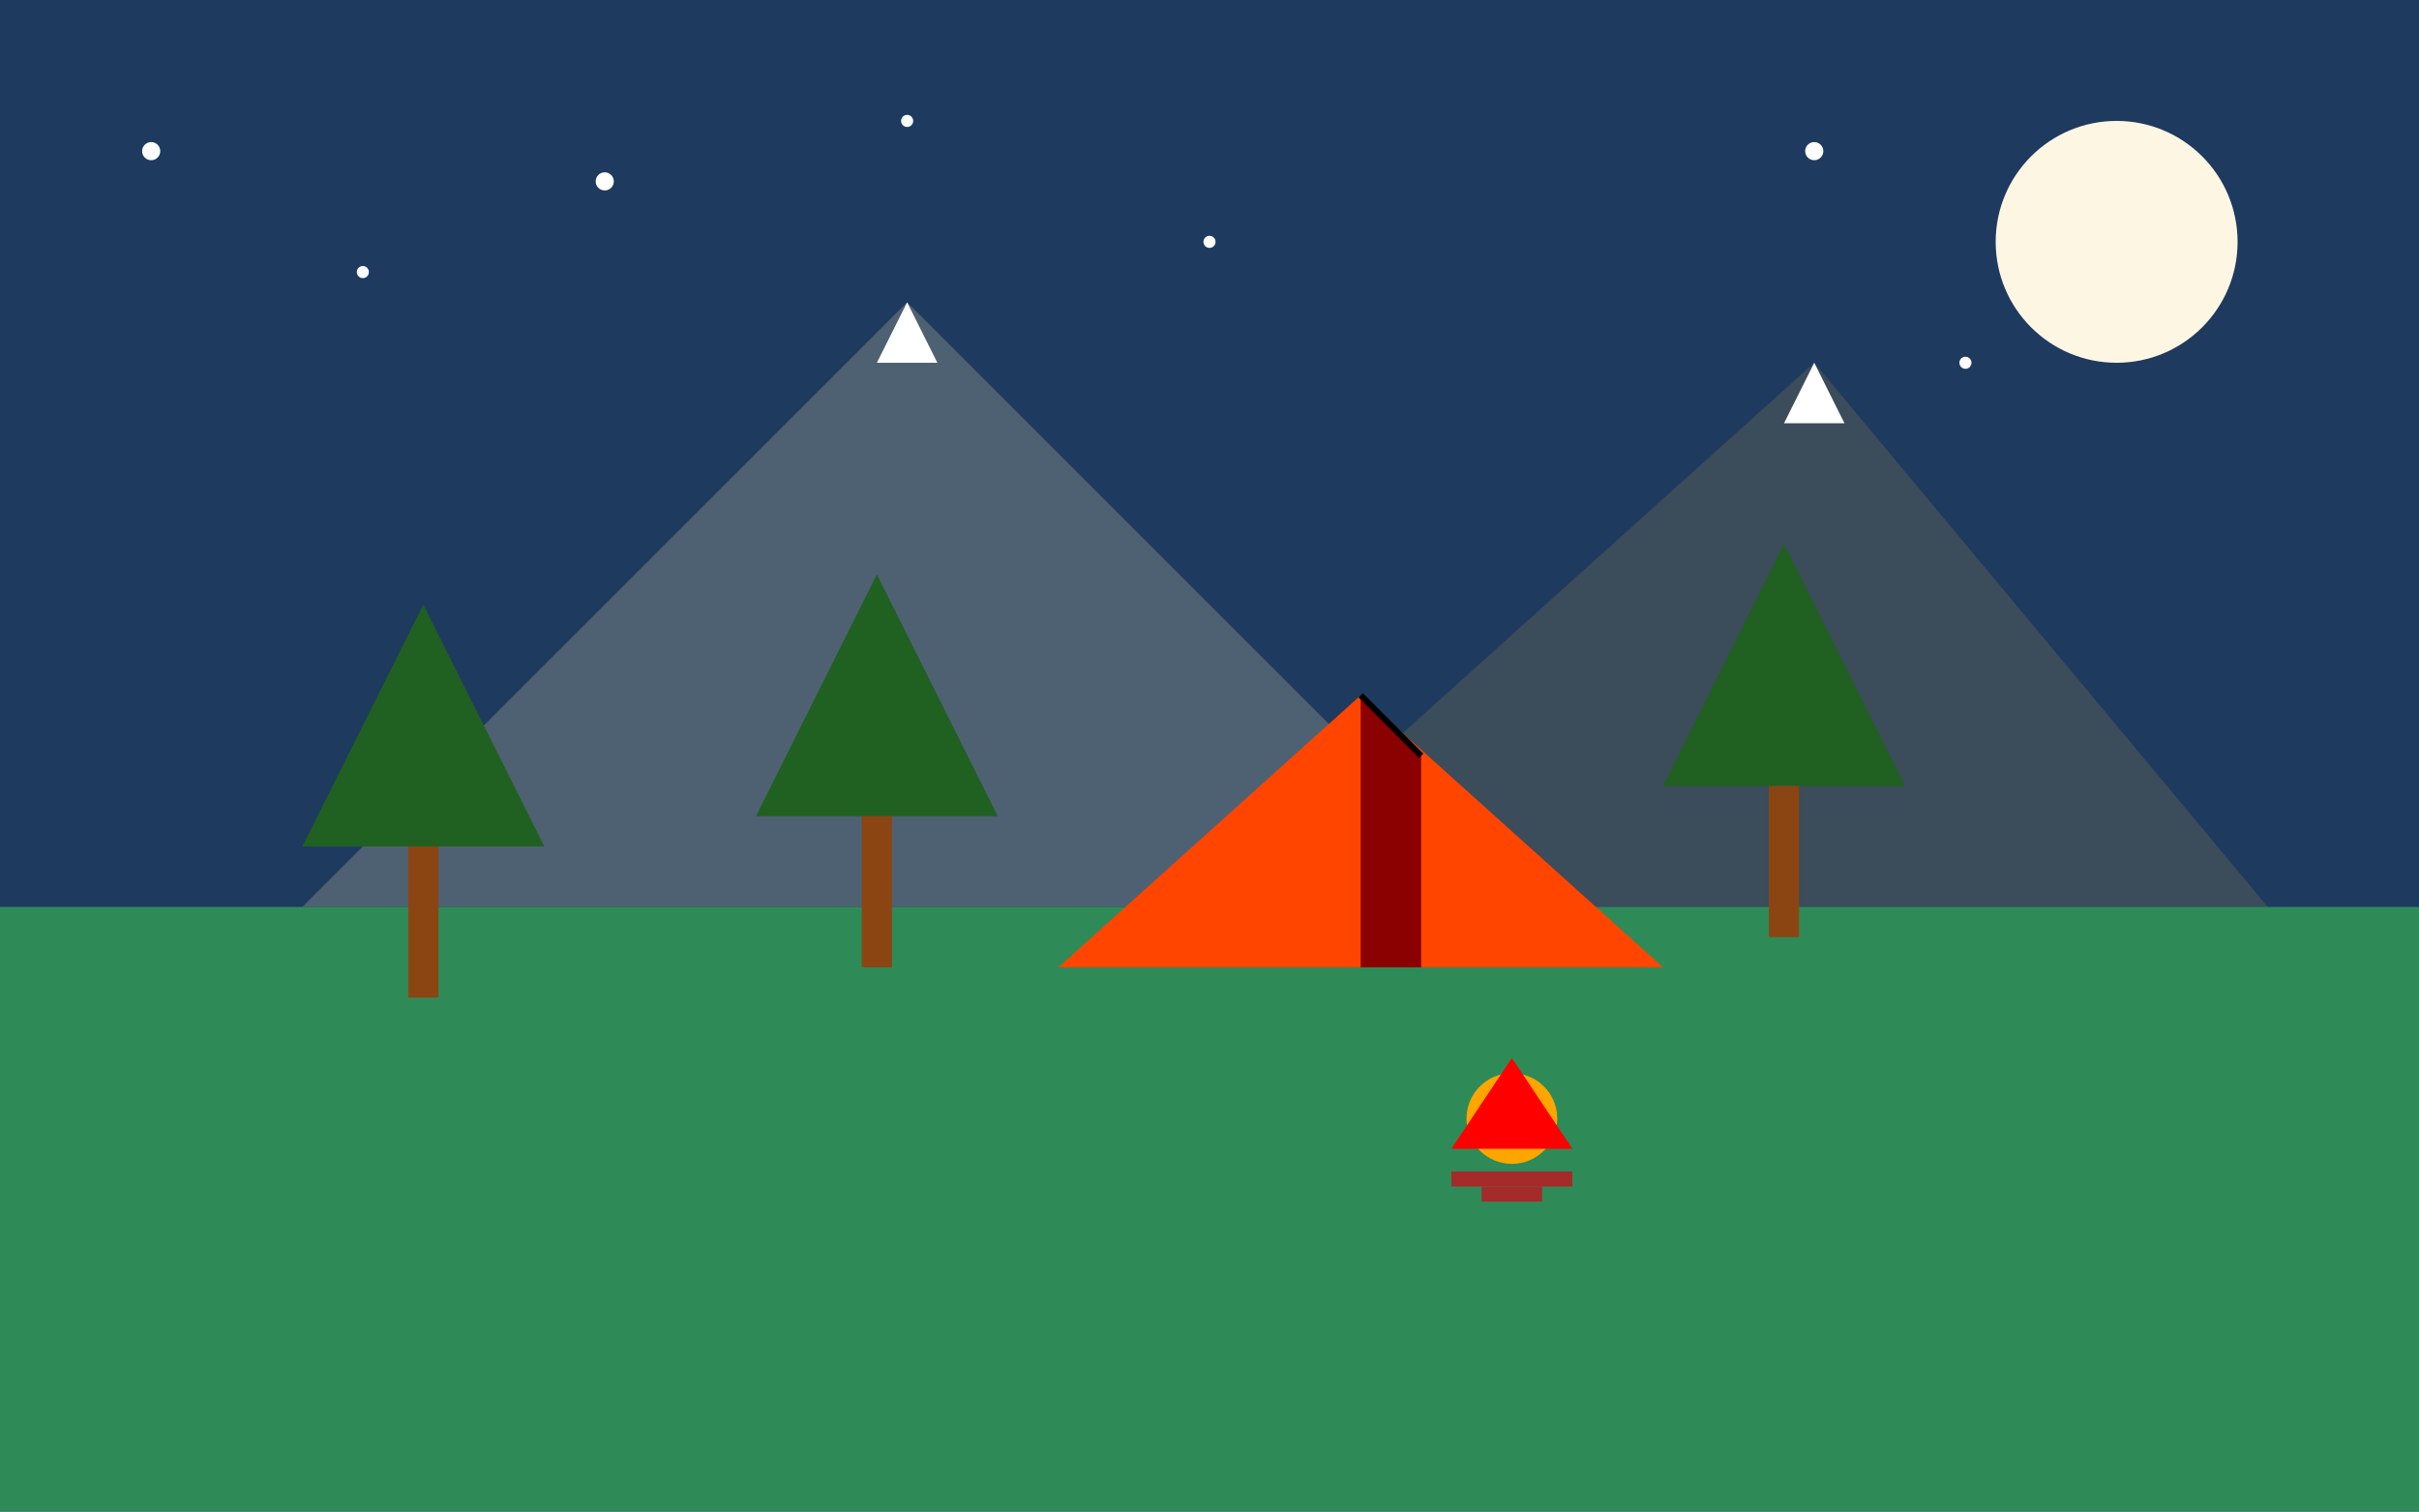
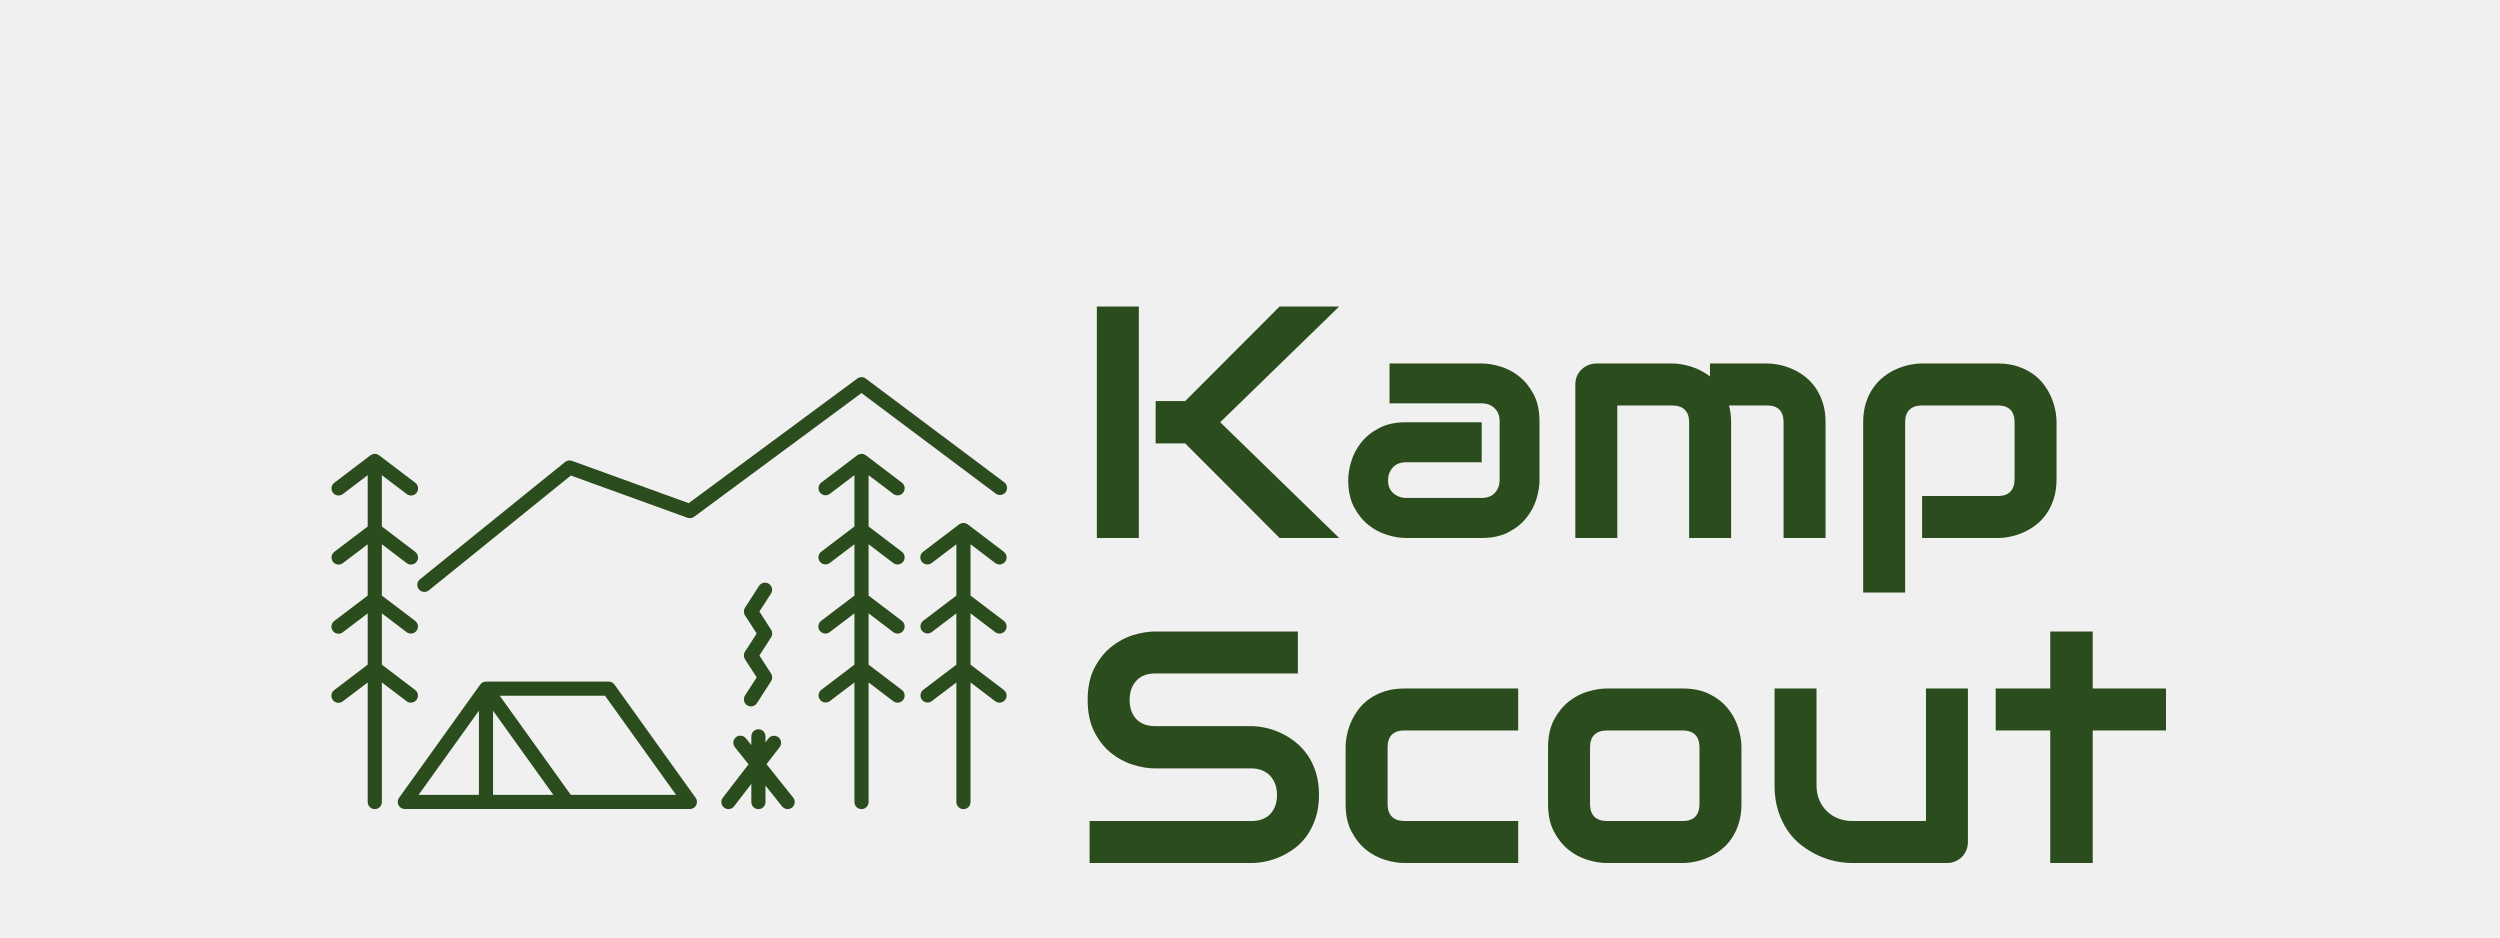
- <svg xmlns="http://www.w3.org/2000/svg" viewBox="0 0 800 500">
-   <rect width="800" height="500" fill="#1E3A5F" />
-   <circle cx="700" cy="80" r="40" fill="#FDF6E3" />
-   <circle cx="50" cy="50" r="3" fill="white" />
-   <circle cx="120" cy="90" r="2" fill="white" />
-   <circle cx="200" cy="60" r="3" fill="white" />
-   <circle cx="300" cy="40" r="2" fill="white" />
-   <circle cx="400" cy="80" r="2" fill="white" />
-   <circle cx="600" cy="50" r="3" fill="white" />
-   <circle cx="650" cy="120" r="2" fill="white" />
-   <polygon points="100,300 300,100 500,300" fill="#4E6172" />
-   <polygon points="400,300 600,120 750,300" fill="#3B4C5A" />
-   <polygon points="290,120 300,100 310,120" fill="white" />
-   <polygon points="590,140 600,120 610,140" fill="white" />
-   <path d="M0,350 C200,400 600,250 800,350 L800,500 L0,500 Z" fill="#4682B4" />
-   <rect y="300" width="800" height="200" fill="#2E8B57" />
-   <polygon points="100,280 140,200 180,280" fill="#206020" />
-   <rect x="135" y="280" width="10" height="50" fill="#8B4513" />
-   <polygon points="250,270 290,190 330,270" fill="#206020" />
-   <rect x="285" y="270" width="10" height="50" fill="#8B4513" />
-   <polygon points="550,260 590,180 630,260" fill="#206020" />
-   <rect x="585" y="260" width="10" height="50" fill="#8B4513" />
-   <polygon points="350,320 450,230 550,320" fill="#FF4500" />
-   <polygon points="450,230 470,250 470,320 450,320" fill="#8B0000" />
-   <line x1="450" y1="230" x2="470" y2="250" stroke="black" stroke-width="2" />
-   <circle cx="500" cy="370" r="15" fill="orange" />
-   <polygon points="480,380 520,380 500,350" fill="red" />
-   <line x1="480" y1="390" x2="520" y2="390" stroke="brown" stroke-width="5" />
-   <line x1="490" y1="395" x2="510" y2="395" stroke="brown" stroke-width="5" />
+ <svg xmlns="http://www.w3.org/2000/svg" version="1.1" width="2000" height="750" viewBox="0 0 2000 750">
+   <svg xml:space="preserve" width="1500" height="562.5" data-version="2" data-id="lg_f6hPVmt3edOt406rym" viewBox="0 0 794 242" x="250" y="187.5">
+     <rect width="100%" height="100%" fill="transparent" />
+     <path fill="#2b4c1c" d="M434.759 100.69h-25.22l-39.99-40.06h-12.51V42.72h12.51l39.99-40.05h25.22l-50.38 49.01Zm-84.83 0h-17.78V2.67h17.78Z" />
+     <rect width="102.61" height="98.02" x="-51.3" y="-49.01" fill="none" rx="0" ry="0" transform="translate(383.95 52.18)" />
+     <path fill="#2b4c1c" d="M519.589 76.22q0 3.69-1.29 7.96-1.3 4.28-4.21 7.93-2.9 3.66-7.59 6.12-4.68 2.46-11.38 2.46h-32.06q-3.69 0-7.96-1.3-4.28-1.29-7.93-4.2-3.66-2.9-6.12-7.59-2.46-4.68-2.46-11.38 0-3.69 1.3-8 1.3-4.3 4.2-7.96 2.91-3.66 7.59-6.12t11.38-2.46h32.06v16.95h-32.06q-3.62 0-5.6 2.22-1.99 2.23-1.99 5.51 0 3.48 2.29 5.43 2.29 1.95 5.44 1.95h31.92q3.62 0 5.61-2.19 1.98-2.18 1.98-5.47V51.27q0-3.49-2.15-5.54-2.16-2.05-5.44-2.05h-39.03V26.8h39.03q3.69 0 7.97 1.3 4.27 1.29 7.93 4.2 3.65 2.91 6.11 7.59 2.46 4.68 2.46 11.38Z" />
+     <rect width="81" height="73.89" x="-40.5" y="-36.95" fill="none" rx="0" ry="0" transform="translate(479.59 64.25)" />
+     <path fill="#2b4c1c" d="M600.739 100.69h-17.78V51.68q0-3.49-1.84-5.3-1.85-1.81-5.47-1.81h-23.11v56.12h-17.77V35.62q0-1.85.68-3.46.69-1.6 1.92-2.8 1.23-1.2 2.87-1.88 1.64-.68 3.49-.68h32.06q3.69 0 7.93 1.3 4.23 1.29 8.06 4.17V26.8h24.06q2.53 0 5.34.58 2.8.58 5.57 1.81 2.77 1.23 5.3 3.18 2.52 1.95 4.44 4.72 1.91 2.76 3.08 6.39 1.16 3.62 1.16 8.2v49.01h-17.78V51.68q0-3.49-1.74-5.3-1.74-1.81-5.37-1.81h-15.99q.89 3.28.89 7.11Z" />
+     <rect width="105.96" height="73.89" x="-52.98" y="-36.95" fill="none" rx="0" ry="0" transform="translate(588.25 64.25)" />
+     <path fill="#2b4c1c" d="M738.549 75.74q0 4.58-1.16 8.24t-3.08 6.43q-1.91 2.76-4.44 4.71-2.53 1.95-5.3 3.18-2.77 1.23-5.57 1.81-2.8.58-5.33.58h-32.06V82.92h32.06q3.55 0 5.33-1.85 1.78-1.84 1.78-5.33V51.82q0-3.69-1.82-5.47-1.81-1.78-5.29-1.78h-31.93q-3.62 0-5.47 1.81-1.84 1.81-1.84 5.3v72.12h-17.77V51.68q0-4.58 1.16-8.2 1.16-3.63 3.11-6.39 1.95-2.77 4.48-4.72 2.52-1.95 5.29-3.18 2.77-1.23 5.61-1.81 2.84-.58 5.3-.58h32.06q4.58 0 8.2 1.16 3.62 1.16 6.39 3.08 2.77 1.91 4.72 4.44 1.95 2.53 3.18 5.3 1.23 2.77 1.81 5.57.58 2.8.58 5.33Z" />
+     <rect width="81.89" height="97" x="-40.95" y="-48.5" fill="none" rx="0" ry="0" transform="translate(698.1 75.8)" />
+     <path fill="#2b4c1c" d="M426.219 209.48q0 5.26-1.34 9.47-1.33 4.2-3.52 7.41-2.19 3.22-5.12 5.47-2.94 2.26-6.09 3.69-3.14 1.44-6.39 2.12-3.25.69-6.12.69h-68.56v-17.78h68.56q5.13 0 7.97-3 2.83-3.01 2.83-8.07 0-2.46-.75-4.51t-2.15-3.56q-1.4-1.5-3.42-2.32-2.02-.82-4.48-.82h-40.88q-4.3 0-9.29-1.54-4.99-1.54-9.27-4.96-4.27-3.41-7.11-8.95-2.83-5.54-2.83-13.54 0-7.99 2.83-13.5 2.84-5.5 7.11-8.95 4.28-3.45 9.27-4.99 4.99-1.54 9.29-1.54h60.5v17.77h-60.5q-5.06 0-7.89 3.08-2.84 3.08-2.84 8.13 0 5.13 2.84 8.11 2.83 2.97 7.89 2.97h41.02q2.87.07 6.08.78 3.21.72 6.39 2.23 3.18 1.5 6.05 3.79 2.87 2.29 5.1 5.5 2.22 3.22 3.52 7.39 1.3 4.17 1.3 9.43" />
+     <rect width="97.96" height="98.03" x="-48.98" y="-49.02" fill="none" rx="0" ry="0" transform="translate(377.74 189.81)" />
+     <path fill="#2b4c1c" d="M510.569 238.33h-48.19q-3.69 0-8.07-1.3-4.37-1.3-8.1-4.27-3.72-2.98-6.22-7.73-2.5-4.75-2.5-11.65v-24.07q0-2.53.59-5.33.58-2.8 1.81-5.57 1.23-2.77 3.18-5.3 1.94-2.53 4.71-4.44 2.77-1.91 6.39-3.08 3.63-1.16 8.21-1.16h48.19v17.77h-48.19q-3.49 0-5.3 1.78-1.81 1.78-1.81 5.47v23.93q0 3.48 1.84 5.33 1.85 1.84 5.4 1.84h48.06Z" />
+     <rect width="73.08" height="73.9" x="-36.54" y="-36.95" fill="none" rx="0" ry="0" transform="translate(474.53 201.88)" />
+     <path fill="#2b4c1c" d="M605.109 213.38q0 4.58-1.16 8.23-1.16 3.66-3.08 6.43-1.91 2.77-4.44 4.72-2.53 1.94-5.3 3.17-2.77 1.24-5.6 1.82-2.84.58-5.37.58h-32.06q-3.69 0-8.07-1.3-4.37-1.3-8.1-4.27-3.72-2.98-6.22-7.73-2.49-4.75-2.49-11.65v-24.07q0-6.83 2.49-11.58 2.5-4.75 6.22-7.73 3.73-2.97 8.1-4.27 4.38-1.3 8.07-1.3h32.06q6.84 0 11.62 2.46 4.79 2.46 7.73 6.19 2.94 3.72 4.27 8.1 1.33 4.37 1.33 8.13Zm-17.77-23.93q0-3.69-1.85-5.47-1.84-1.78-5.33-1.78h-31.92q-3.56 0-5.4 1.82-1.85 1.81-1.85 5.29v24.07q0 3.48 1.85 5.33 1.84 1.84 5.4 1.84h31.92q3.62 0 5.4-1.84 1.78-1.85 1.78-5.33Z" />
+     <rect width="81.89" height="73.9" x="-40.95" y="-36.95" fill="none" rx="0" ry="0" transform="translate(564.66 201.88)" />
+     <path fill="#2b4c1c" d="M701.019 229.37q0 1.92-.68 3.56-.69 1.64-1.88 2.83-1.2 1.2-2.81 1.88-1.6.69-3.45.69h-40.19q-3.28 0-7.01-.75-3.73-.76-7.35-2.43-3.62-1.68-7.01-4.24-3.38-2.56-5.91-6.22-2.53-3.66-4.07-8.44-1.53-4.79-1.53-10.8v-41.02h17.77v41.02q0 3.48 1.2 6.25 1.19 2.77 3.24 4.75 2.05 1.98 4.82 3.04 2.77 1.06 5.98 1.06h31.11v-56.12h17.77Z" />
+     <rect width="81.89" height="73.9" x="-40.95" y="-36.95" fill="none" rx="0" ry="0" transform="translate(660.57 201.88)" />
+     <path fill="#2b4c1c" d="M784.899 182.2h-31.04v56.13h-17.98V182.2h-23.1v-17.77h23.1V140.3h17.98v24.13h31.04Z" />
+     <rect width="72.12" height="98.03" x="-36.06" y="-49.02" fill="none" rx="0" ry="0" transform="translate(749.34 189.81)" />
+     <path fill="#2b4c1c" d="M289.119 140.565a2.99 2.99 0 0 0 4.2-.573 2.999 2.999 0 0 0-.569-4.2l-14.093-10.711v-21.73l10.462 7.952a3.004 3.004 0 0 0 4.2-.573 2.999 2.999 0 0 0-.569-4.201l-15.277-11.607c-.13-.1-.28-.144-.42-.22-.111-.062-.213-.128-.333-.176a2.987 2.987 0 0 0-2.126 0c-.12.048-.222.117-.333.177-.14.072-.29.123-.42.219l-15.277 11.607a2.999 2.999 0 0 0 3.631 4.774l10.462-7.952v21.73l-14.093 10.71a2.999 2.999 0 0 0 3.631 4.771l10.462-7.949v21.727l-14.093 10.708a2.999 2.999 0 0 0 3.631 4.77l10.462-7.949v50.6a2.999 2.999 0 1 0 5.997 0v-50.597l10.462 7.95a2.99 2.99 0 0 0 4.2-.573 2.999 2.999 0 0 0-.569-4.201l-14.093-10.708v-21.727zm-53.634 13.775v-21.73l10.464 7.949a2.984 2.984 0 0 0 4.201-.576 2.993 2.993 0 0 0-.572-4.198l-14.09-10.704v-21.733l10.461 7.952a3.004 3.004 0 0 0 4.201-.573 2.999 2.999 0 0 0-.57-4.201l-14.092-10.708v-21.73l10.461 7.952a3.004 3.004 0 0 0 4.201-.572 2.999 2.999 0 0 0-.57-4.201l-15.277-11.608c-.129-.098-.279-.143-.42-.218-.11-.063-.212-.13-.332-.177a2.954 2.954 0 0 0-2.126 0c-.12.045-.222.114-.333.177-.141.072-.291.123-.42.218l-15.277 11.608a2.999 2.999 0 0 0 3.63 4.773l10.463-7.952v21.73l-14.093 10.708a2.999 2.999 0 0 0 3.63 4.774l10.463-7.952v21.733l-14.09 10.704a2.993 2.993 0 0 0-.573 4.198 2.99 2.99 0 0 0 4.198.573l10.465-7.949v21.727l-14.093 10.708a2.999 2.999 0 0 0 3.63 4.77l10.463-7.949v50.603a2.999 2.999 0 1 0 5.997 0v-50.597l10.461 7.95a2.99 2.99 0 0 0 4.201-.573 2.999 2.999 0 0 0-.57-4.201zm-195.65-43.037a2.999 2.999 0 1 0 3.629-4.774L29.37 95.821v-21.73l10.465 7.952a2.999 2.999 0 1 0 3.628-4.773L28.186 65.662c-.129-.098-.279-.146-.42-.218-.11-.063-.21-.13-.33-.177a2.954 2.954 0 0 0-2.125 0c-.123.045-.222.114-.333.177-.138.072-.288.123-.417.218L9.284 77.27a2.999 2.999 0 1 0 3.628 4.773l10.465-7.952v21.73L9.284 106.53a2.999 2.999 0 1 0 3.628 4.774l10.465-7.952v21.73L9.284 135.79a2.999 2.999 0 1 0 3.628 4.771l10.465-7.949v21.724L9.284 165.045a2.999 2.999 0 1 0 3.628 4.77l10.465-7.949v50.603a2.999 2.999 0 1 0 5.997 0v-50.6l10.465 7.95a2.99 2.99 0 0 0 4.2-.573 2.999 2.999 0 0 0-.572-4.201l-14.093-10.708v-21.724l10.465 7.949a2.99 2.99 0 0 0 4.2-.573 2.999 2.999 0 0 0-.572-4.2l-14.093-10.711v-21.73z" />
+     <path fill="#2b4c1c" d="M47.365 123.543a3.001 3.001 0 0 1-1.886-5.332l61.469-49.694a3.018 3.018 0 0 1 2.905-.489l49.458 17.913 71.394-52.767a2.996 2.996 0 0 1 3.58.012l58.726 43.982a3.001 3.001 0 0 1-3.595 4.8l-56.942-42.641-70.89 52.395c-.81.594-1.86.75-2.807.408l-49.376-17.883-60.153 48.63a2.993 2.993 0 0 1-1.883.666m138.306 48.476a2.993 2.993 0 0 1-2.516-4.623l4.944-7.665-4.944-7.658a2.99 2.99 0 0 1 0-3.253l4.947-7.667-4.95-7.682a3.007 3.007 0 0 1 0-3.25l5.997-9.308a3.001 3.001 0 0 1 5.043 3.25l-4.95 7.682 4.95 7.683a2.999 2.999 0 0 1-.003 3.25l-4.944 7.667 4.944 7.658a2.99 2.99 0 0 1 0 3.254l-5.997 9.289a2.996 2.996 0 0 1-2.521 1.373m17.862 38.585-11.269-14.132 5.547-7.2a2.996 2.996 0 0 0-.545-4.203 2.987 2.987 0 0 0-4.204.545l-1.239 1.608v-2.483a2.999 2.999 0 1 0-5.997 0v3.658l-2.248-2.819a2.999 2.999 0 1 0-4.69 3.737l5.76 7.226-10.863 14.105a2.998 2.998 0 1 0 4.75 3.658l7.294-9.47v7.641a2.999 2.999 0 1 0 5.997 0v-6.936l7.02 8.807a2.999 2.999 0 1 0 4.687-3.742m-40.866.983-.003-.006a2.963 2.963 0 0 0-.447-.884l-34.354-47.937-.003-.003a2.987 2.987 0 0 0-1.745-1.17h-.003a2.615 2.615 0 0 0-.722-.077H73.465c-.19 0-.375.032-.561.065-.045.01-.087.006-.129.015-.126.03-.24.084-.36.13-.063.023-.123.041-.186.068a2.98 2.98 0 0 0-.413.234c-.03.024-.07.024-.1.048-.02.018-.032.042-.053.06a1.925 1.925 0 0 0-.384.357c-.084.09-.177.17-.25.273l-34.377 47.967a2.999 2.999 0 0 0 2.438 4.744h120.714a3.028 3.028 0 0 0 1.895-.678 2.975 2.975 0 0 0 1.094-2.15c.006-.06.006-.117.006-.177 0-.294-.045-.59-.132-.879m-92.2-37.748v35.635h-25.54zm5.996 0 25.538 35.635H76.463zm32.918 35.635-30.078-41.967h44.581l30.078 41.967z" />
+   </svg>
</svg>
